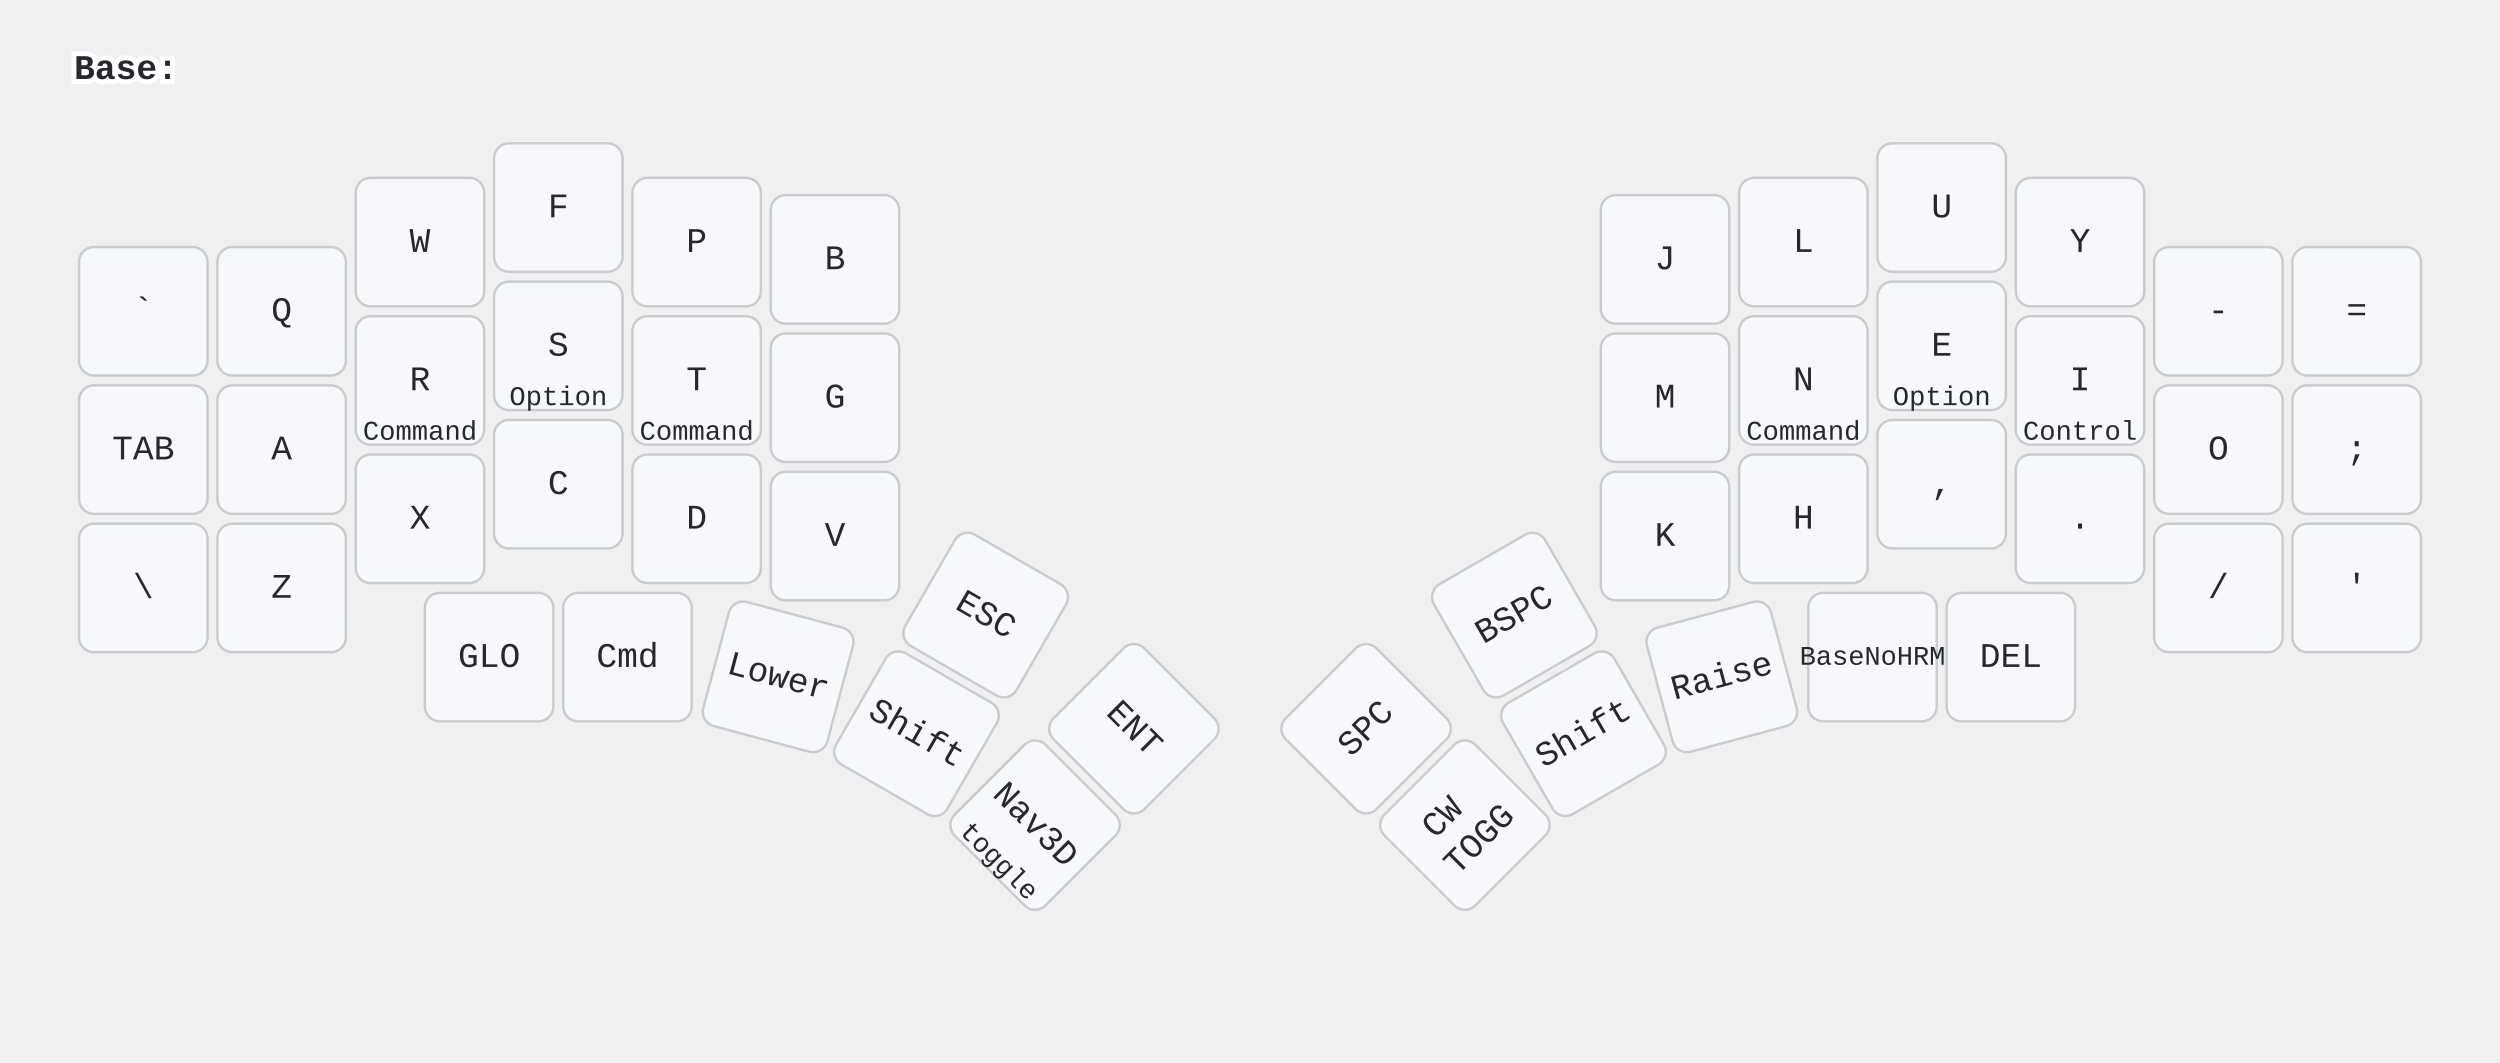
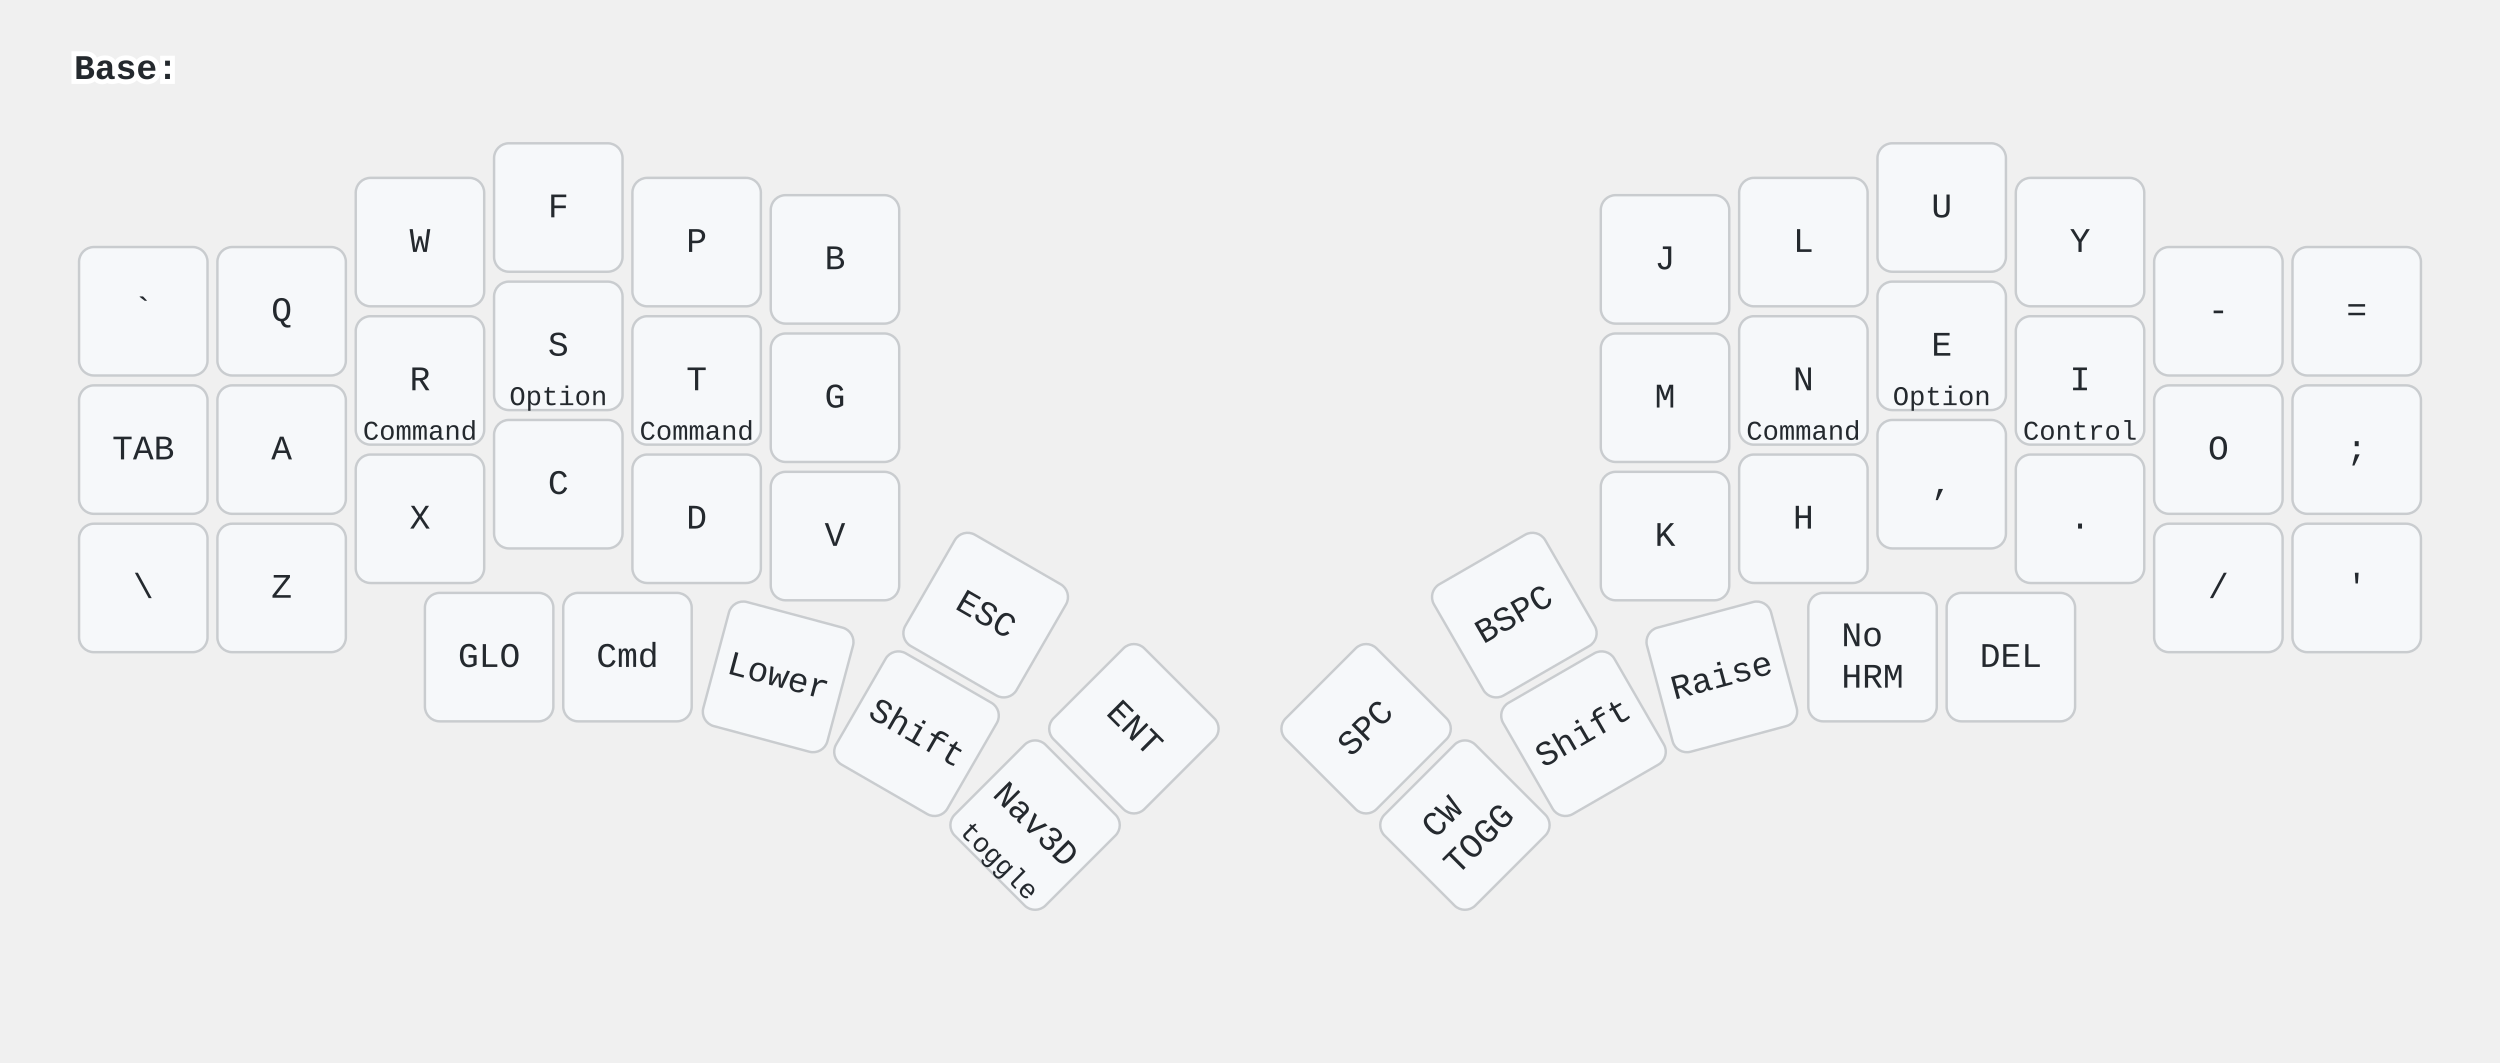
<svg xmlns="http://www.w3.org/2000/svg" width="1012" height="430" viewBox="0 0 1012 430" class="keymap">
  <style>/* inherit to force styles through use tags */
svg path {
    fill: inherit;
}

/* font and background color specifications */
svg.keymap {
    font-family: SFMono-Regular,Consolas,Liberation Mono,Menlo,monospace;
    font-size: 14px;
    font-kerning: normal;
    text-rendering: optimizeLegibility;
    fill: #24292e;
}

/* default key styling */
rect.key {
    fill: #f6f8fa;
}

rect.key, rect.combo {
    stroke: #c9cccf;
    stroke-width: 1;
}

/* default key side styling, only used is draw_key_sides is set */
rect.side {
    filter: brightness(90%);
}

/* color accent for combo boxes */
rect.combo, rect.combo-separate {
    fill: #cdf;
}

/* color accent for held keys */
rect.held, rect.combo.held {
    fill: #fdd;
}

/* color accent for ghost (optional) keys */
rect.ghost, rect.combo.ghost {
    stroke-dasharray: 4, 4;
    stroke-width: 2;
}

text {
    text-anchor: middle;
    dominant-baseline: middle;
}

/* styling for layer labels */
text.label {
    font-weight: bold;
    text-anchor: start;
    stroke: white;
    stroke-width: 4;
    paint-order: stroke;
}

/* styling for optional footer */
text.footer {
    text-anchor: end;
    dominant-baseline: auto;
    stroke: white;
    stroke-width: 4;
    paint-order: stroke;
}

/* styling for combo tap, and key non-tap label text */
text.combo, text.hold, text.shifted, text.left, text.right {
    font-size: 11px;
}

text.hold {
    text-anchor: middle;
    dominant-baseline: auto;
}

text.shifted {
    text-anchor: middle;
    dominant-baseline: hanging;
}

text.left {
    text-anchor: start;
}

text.right {
    text-anchor: end;
}

text.layer-activator {
    text-decoration: underline;
}

/* styling for hold/shifted label text in combo box */
text.combo.hold, text.combo.shifted, text.combo.left, text.combo.right {
    font-size: 8px;
}

/* lighter symbol for transparent keys */
text.trans {
    fill: #7b7e81;
}

/* styling for combo dendrons */
path.combo {
    stroke-width: 1;
    stroke: gray;
    fill: none;
}

/* Start Tabler Icons Cleanup */
/* cannot use height/width with glyphs */
.icon-tabler &gt; path {
    fill: inherit;
    stroke: inherit;
    stroke-width: 2;
}
/* hide tabler's default box */
.icon-tabler &gt; path[stroke="none"][fill="none"] {
    visibility: hidden;
}
/* End Tabler Icons Cleanup */
</style>
  <g transform="translate(30, 0)" class="layer-Base">
    <text x="0" y="28" class="label" id="Base">Base:</text>
    <g transform="translate(0, 56)">
      <g transform="translate(28, 70)" class="key keypos-0">
        <rect rx="6" ry="6" x="-26" y="-26" width="52" height="52" class="key" />
        <text x="0" y="0" class="key tap">`</text>
      </g>
      <g transform="translate(84, 70)" class="key keypos-1">
        <rect rx="6" ry="6" x="-26" y="-26" width="52" height="52" class="key" />
        <text x="0" y="0" class="key tap">Q</text>
      </g>
      <g transform="translate(140, 42)" class="key keypos-2">
        <rect rx="6" ry="6" x="-26" y="-26" width="52" height="52" class="key" />
        <text x="0" y="0" class="key tap">W</text>
      </g>
      <g transform="translate(196, 28)" class="key keypos-3">
        <rect rx="6" ry="6" x="-26" y="-26" width="52" height="52" class="key" />
        <text x="0" y="0" class="key tap">F</text>
      </g>
      <g transform="translate(252, 42)" class="key keypos-4">
        <rect rx="6" ry="6" x="-26" y="-26" width="52" height="52" class="key" />
        <text x="0" y="0" class="key tap">P</text>
      </g>
      <g transform="translate(308, 49)" class="key keypos-5">
        <rect rx="6" ry="6" x="-26" y="-26" width="52" height="52" class="key" />
        <text x="0" y="0" class="key tap">B</text>
      </g>
      <g transform="translate(644, 49)" class="key keypos-6">
        <rect rx="6" ry="6" x="-26" y="-26" width="52" height="52" class="key" />
        <text x="0" y="0" class="key tap">J</text>
      </g>
      <g transform="translate(700, 42)" class="key keypos-7">
        <rect rx="6" ry="6" x="-26" y="-26" width="52" height="52" class="key" />
        <text x="0" y="0" class="key tap">L</text>
      </g>
      <g transform="translate(756, 28)" class="key keypos-8">
        <rect rx="6" ry="6" x="-26" y="-26" width="52" height="52" class="key" />
        <text x="0" y="0" class="key tap">U</text>
      </g>
      <g transform="translate(812, 42)" class="key keypos-9">
        <rect rx="6" ry="6" x="-26" y="-26" width="52" height="52" class="key" />
        <text x="0" y="0" class="key tap">Y</text>
      </g>
      <g transform="translate(868, 70)" class="key keypos-10">
        <rect rx="6" ry="6" x="-26" y="-26" width="52" height="52" class="key" />
        <text x="0" y="0" class="key tap">-</text>
      </g>
      <g transform="translate(924, 70)" class="key keypos-11">
        <rect rx="6" ry="6" x="-26" y="-26" width="52" height="52" class="key" />
        <text x="0" y="0" class="key tap">=</text>
      </g>
      <g transform="translate(28, 126)" class="key keypos-12">
        <rect rx="6" ry="6" x="-26" y="-26" width="52" height="52" class="key" />
        <text x="0" y="0" class="key tap">TAB</text>
      </g>
      <g transform="translate(84, 126)" class="key keypos-13">
        <rect rx="6" ry="6" x="-26" y="-26" width="52" height="52" class="key" />
        <text x="0" y="0" class="key tap">A</text>
      </g>
      <g transform="translate(140, 98)" class="key keypos-14">
        <rect rx="6" ry="6" x="-26" y="-26" width="52" height="52" class="key" />
        <text x="0" y="0" class="key tap">R</text>
        <text x="0" y="24" class="key hold">Command</text>
      </g>
      <g transform="translate(196, 84)" class="key keypos-15">
        <rect rx="6" ry="6" x="-26" y="-26" width="52" height="52" class="key" />
        <text x="0" y="0" class="key tap">S</text>
        <text x="0" y="24" class="key hold">Option</text>
      </g>
      <g transform="translate(252, 98)" class="key keypos-16">
        <rect rx="6" ry="6" x="-26" y="-26" width="52" height="52" class="key" />
        <text x="0" y="0" class="key tap">T</text>
        <text x="0" y="24" class="key hold">Command</text>
      </g>
      <g transform="translate(308, 105)" class="key keypos-17">
        <rect rx="6" ry="6" x="-26" y="-26" width="52" height="52" class="key" />
        <text x="0" y="0" class="key tap">G</text>
      </g>
      <g transform="translate(644, 105)" class="key keypos-18">
        <rect rx="6" ry="6" x="-26" y="-26" width="52" height="52" class="key" />
        <text x="0" y="0" class="key tap">M</text>
      </g>
      <g transform="translate(700, 98)" class="key keypos-19">
        <rect rx="6" ry="6" x="-26" y="-26" width="52" height="52" class="key" />
        <text x="0" y="0" class="key tap">N</text>
        <text x="0" y="24" class="key hold">Command</text>
      </g>
      <g transform="translate(756, 84)" class="key keypos-20">
        <rect rx="6" ry="6" x="-26" y="-26" width="52" height="52" class="key" />
        <text x="0" y="0" class="key tap">E</text>
        <text x="0" y="24" class="key hold">Option</text>
      </g>
      <g transform="translate(812, 98)" class="key keypos-21">
        <rect rx="6" ry="6" x="-26" y="-26" width="52" height="52" class="key" />
        <text x="0" y="0" class="key tap">I</text>
        <text x="0" y="24" class="key hold">Control</text>
      </g>
      <g transform="translate(868, 126)" class="key keypos-22">
        <rect rx="6" ry="6" x="-26" y="-26" width="52" height="52" class="key" />
        <text x="0" y="0" class="key tap">O</text>
      </g>
      <g transform="translate(924, 126)" class="key keypos-23">
        <rect rx="6" ry="6" x="-26" y="-26" width="52" height="52" class="key" />
        <text x="0" y="0" class="key tap">;</text>
      </g>
      <g transform="translate(28, 182)" class="key keypos-24">
        <rect rx="6" ry="6" x="-26" y="-26" width="52" height="52" class="key" />
        <text x="0" y="0" class="key tap">\</text>
      </g>
      <g transform="translate(84, 182)" class="key keypos-25">
        <rect rx="6" ry="6" x="-26" y="-26" width="52" height="52" class="key" />
        <text x="0" y="0" class="key tap">Z</text>
      </g>
      <g transform="translate(140, 154)" class="key keypos-26">
        <rect rx="6" ry="6" x="-26" y="-26" width="52" height="52" class="key" />
        <text x="0" y="0" class="key tap">X</text>
      </g>
      <g transform="translate(196, 140)" class="key keypos-27">
        <rect rx="6" ry="6" x="-26" y="-26" width="52" height="52" class="key" />
        <text x="0" y="0" class="key tap">C</text>
      </g>
      <g transform="translate(252, 154)" class="key keypos-28">
        <rect rx="6" ry="6" x="-26" y="-26" width="52" height="52" class="key" />
        <text x="0" y="0" class="key tap">D</text>
      </g>
      <g transform="translate(308, 161)" class="key keypos-29">
        <rect rx="6" ry="6" x="-26" y="-26" width="52" height="52" class="key" />
        <text x="0" y="0" class="key tap">V</text>
      </g>
      <g transform="translate(369, 193) rotate(30.0)" class="key keypos-30">
        <rect rx="6" ry="6" x="-26" y="-26" width="52" height="52" class="key" />
        <text x="0" y="0" class="key tap">ESC</text>
      </g>
      <g transform="translate(429, 239) rotate(45.0)" class="key keypos-31">
        <rect rx="6" ry="6" x="-26" y="-26" width="52" height="52" class="key" />
        <text x="0" y="0" class="key tap">ENT</text>
      </g>
      <g transform="translate(523, 239) rotate(-45.0)" class="key keypos-32">
        <rect rx="6" ry="6" x="-26" y="-26" width="52" height="52" class="key" />
        <text x="0" y="0" class="key tap">SPC</text>
      </g>
      <g transform="translate(583, 193) rotate(-30.0)" class="key keypos-33">
        <rect rx="6" ry="6" x="-26" y="-26" width="52" height="52" class="key" />
        <text x="0" y="0" class="key tap">BSPC</text>
      </g>
      <g transform="translate(644, 161)" class="key keypos-34">
        <rect rx="6" ry="6" x="-26" y="-26" width="52" height="52" class="key" />
        <text x="0" y="0" class="key tap">K</text>
      </g>
      <g transform="translate(700, 154)" class="key keypos-35">
        <rect rx="6" ry="6" x="-26" y="-26" width="52" height="52" class="key" />
        <text x="0" y="0" class="key tap">H</text>
      </g>
      <g transform="translate(756, 140)" class="key keypos-36">
        <rect rx="6" ry="6" x="-26" y="-26" width="52" height="52" class="key" />
        <text x="0" y="0" class="key tap">,</text>
      </g>
      <g transform="translate(812, 154)" class="key keypos-37">
        <rect rx="6" ry="6" x="-26" y="-26" width="52" height="52" class="key" />
        <text x="0" y="0" class="key tap">.</text>
      </g>
      <g transform="translate(868, 182)" class="key keypos-38">
        <rect rx="6" ry="6" x="-26" y="-26" width="52" height="52" class="key" />
        <text x="0" y="0" class="key tap">/</text>
      </g>
      <g transform="translate(924, 182)" class="key keypos-39">
        <rect rx="6" ry="6" x="-26" y="-26" width="52" height="52" class="key" />
        <text x="0" y="0" class="key tap">'</text>
      </g>
      <g transform="translate(168, 210)" class="key keypos-40">
        <rect rx="6" ry="6" x="-26" y="-26" width="52" height="52" class="key" />
        <text x="0" y="0" class="key tap">GLO</text>
      </g>
      <g transform="translate(224, 210)" class="key keypos-41">
        <rect rx="6" ry="6" x="-26" y="-26" width="52" height="52" class="key" />
        <text x="0" y="0" class="key tap">Cmd</text>
      </g>
      <g transform="translate(285, 218) rotate(15.0)" class="key keypos-42">
        <rect rx="6" ry="6" x="-26" y="-26" width="52" height="52" class="key" />
        <text x="0" y="0" class="key tap">Lower</text>
      </g>
      <g transform="translate(341, 241) rotate(30.0)" class="key keypos-43">
        <rect rx="6" ry="6" x="-26" y="-26" width="52" height="52" class="key" />
        <text x="0" y="0" class="key tap">Shift</text>
      </g>
      <g transform="translate(389, 278) rotate(45.0)" class="key keypos-44">
        <rect rx="6" ry="6" x="-26" y="-26" width="52" height="52" class="key" />
        <text x="0" y="0" class="key tap">Nav3D</text>
        <text x="0" y="24" class="key hold">toggle</text>
      </g>
      <g transform="translate(563, 278) rotate(-45.0)" class="key keypos-45">
        <rect rx="6" ry="6" x="-26" y="-26" width="52" height="52" class="key" />
        <text x="0" y="0" class="key tap">
          <tspan x="0" dy="-0.6em">CW</tspan>
          <tspan x="0" dy="1.2em">TOGG</tspan>
        </text>
      </g>
      <g transform="translate(611, 241) rotate(-30.0)" class="key keypos-46">
        <rect rx="6" ry="6" x="-26" y="-26" width="52" height="52" class="key" />
        <text x="0" y="0" class="key tap">Shift</text>
      </g>
      <g transform="translate(667, 218) rotate(-15.0)" class="key keypos-47">
        <rect rx="6" ry="6" x="-26" y="-26" width="52" height="52" class="key" />
        <text x="0" y="0" class="key tap">Raise</text>
      </g>
      <g transform="translate(728, 210)" class="key keypos-48">
        <rect rx="6" ry="6" x="-26" y="-26" width="52" height="52" class="key" />
        <text x="0" y="0" class="key tap">
-           <tspan style="font-size: 78%">BaseNoHRM</tspan>
+           <tspan x="0" dy="-0.6em">No</tspan>
+           <tspan x="0" dy="1.2em">HRM</tspan>
        </text>
      </g>
      <g transform="translate(784, 210)" class="key keypos-49">
        <rect rx="6" ry="6" x="-26" y="-26" width="52" height="52" class="key" />
        <text x="0" y="0" class="key tap">DEL</text>
      </g>
    </g>
  </g>
</svg>
